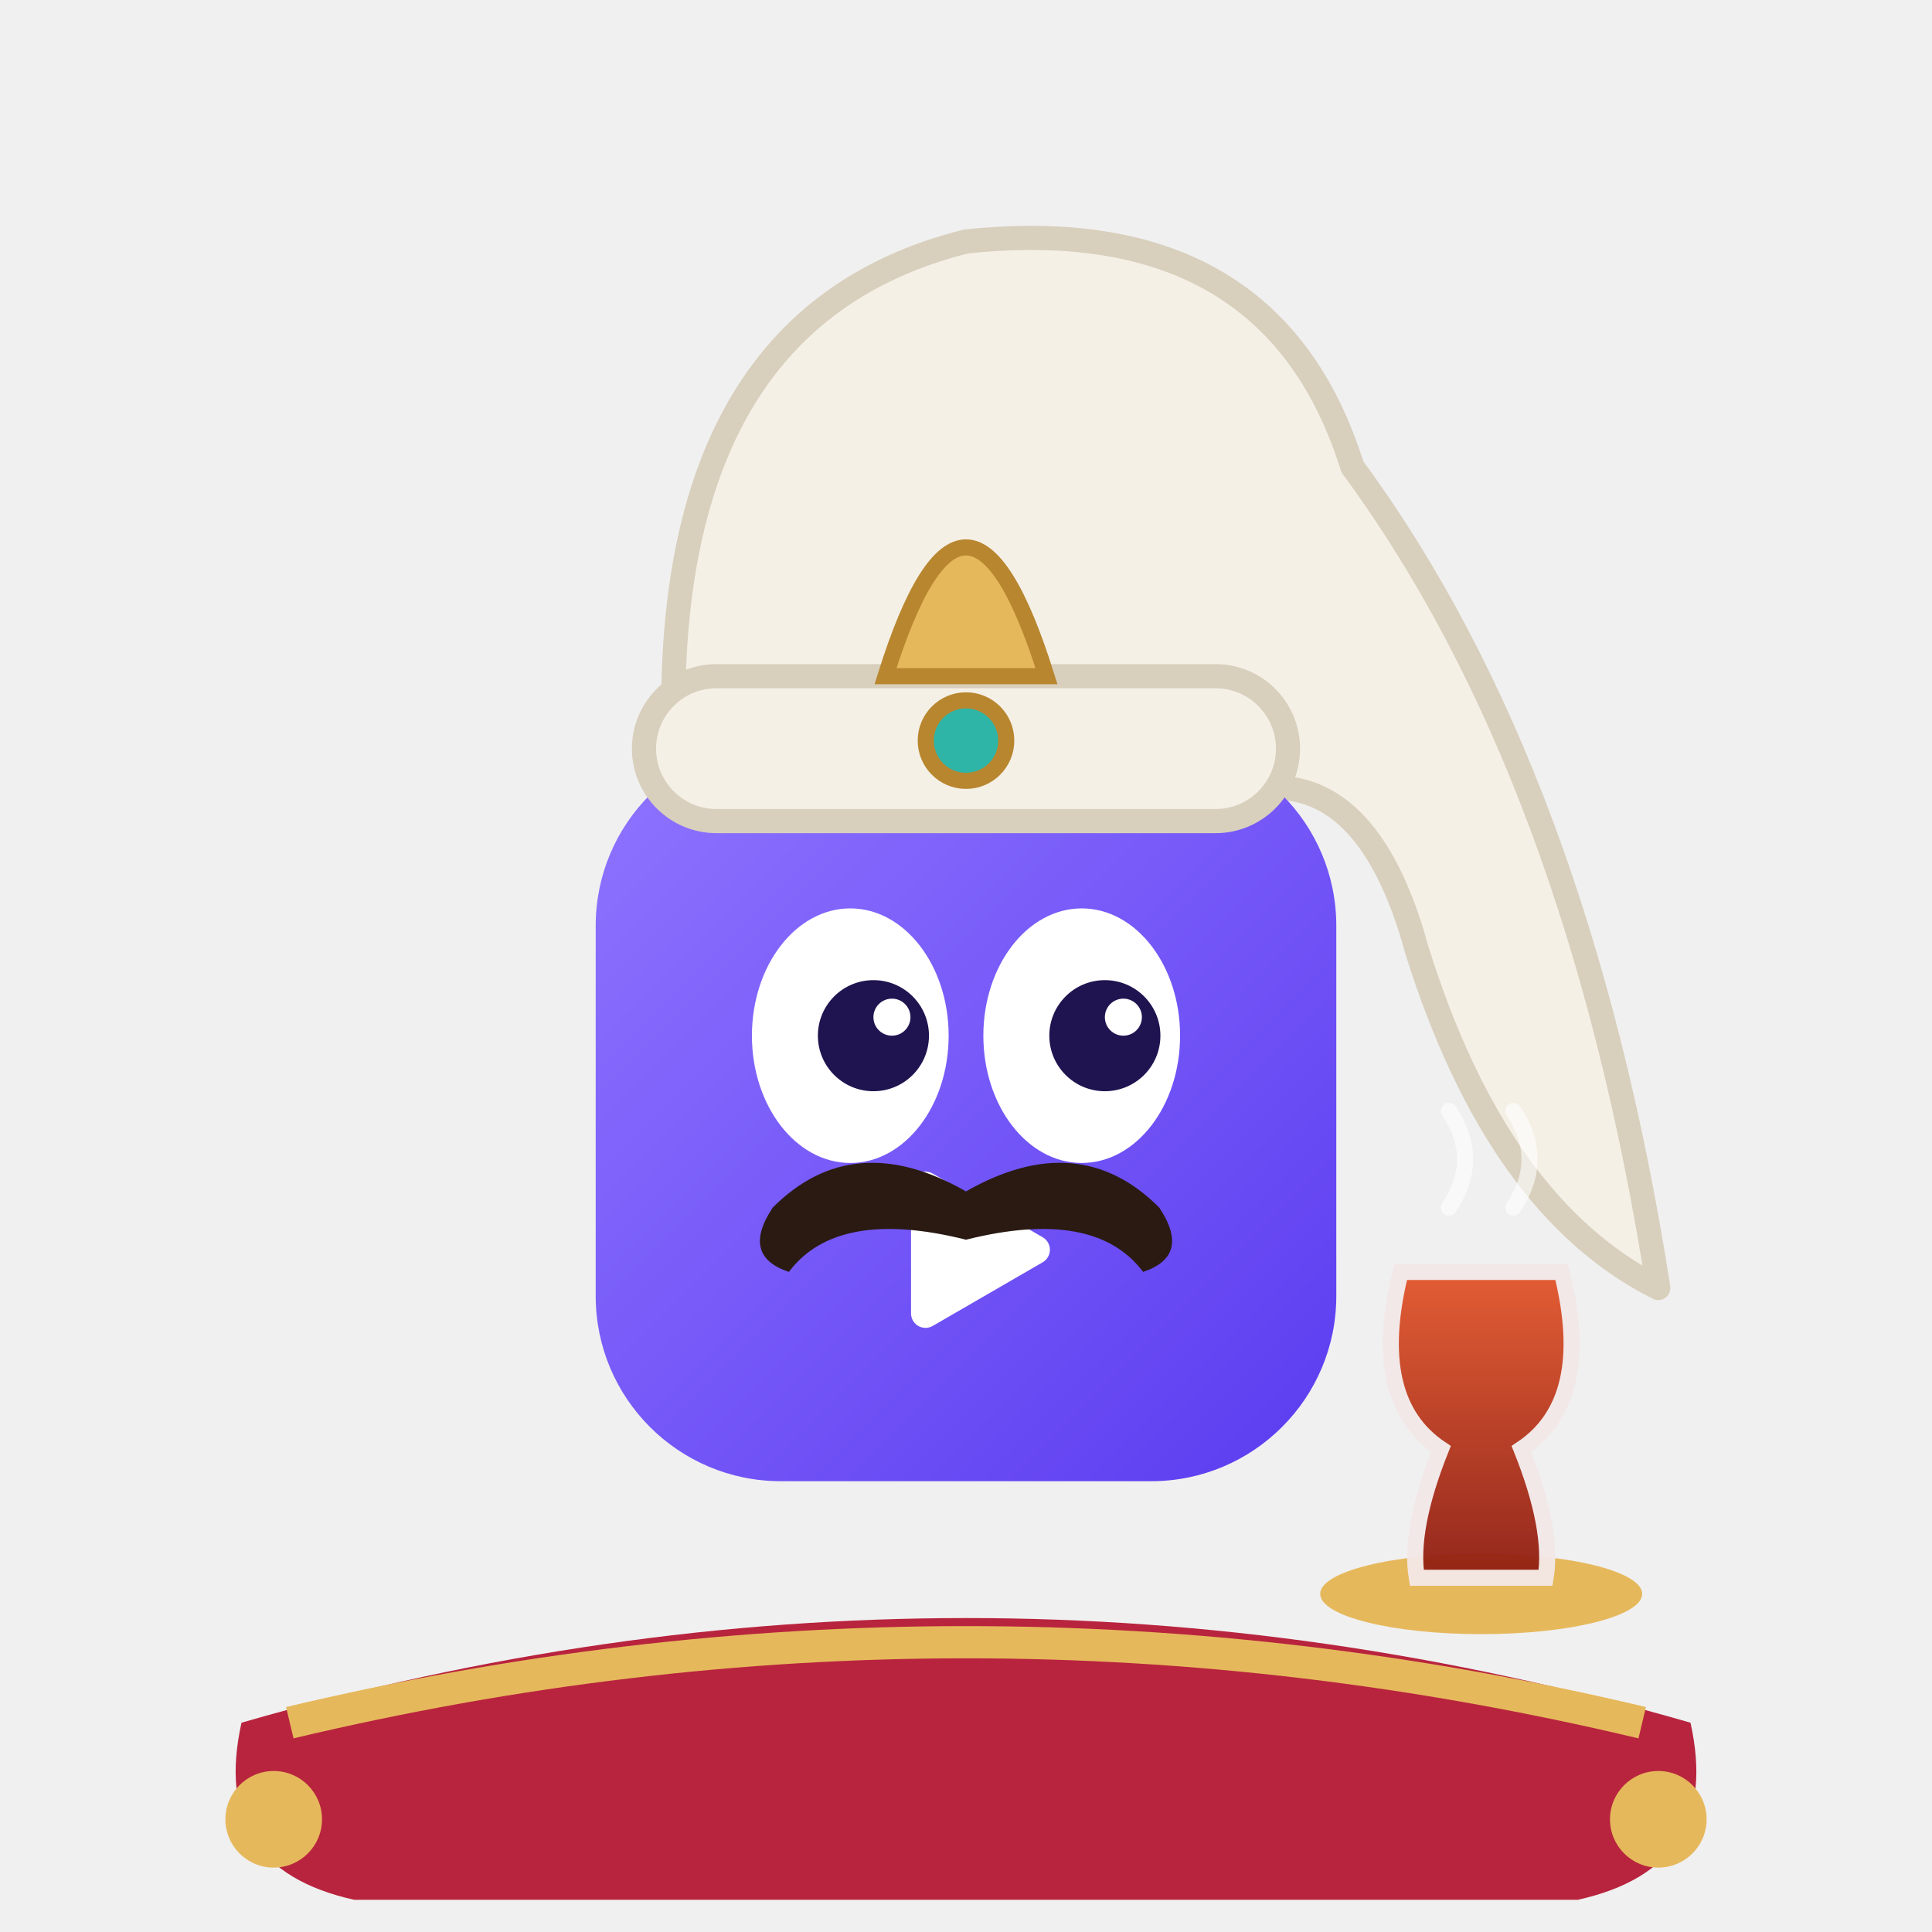
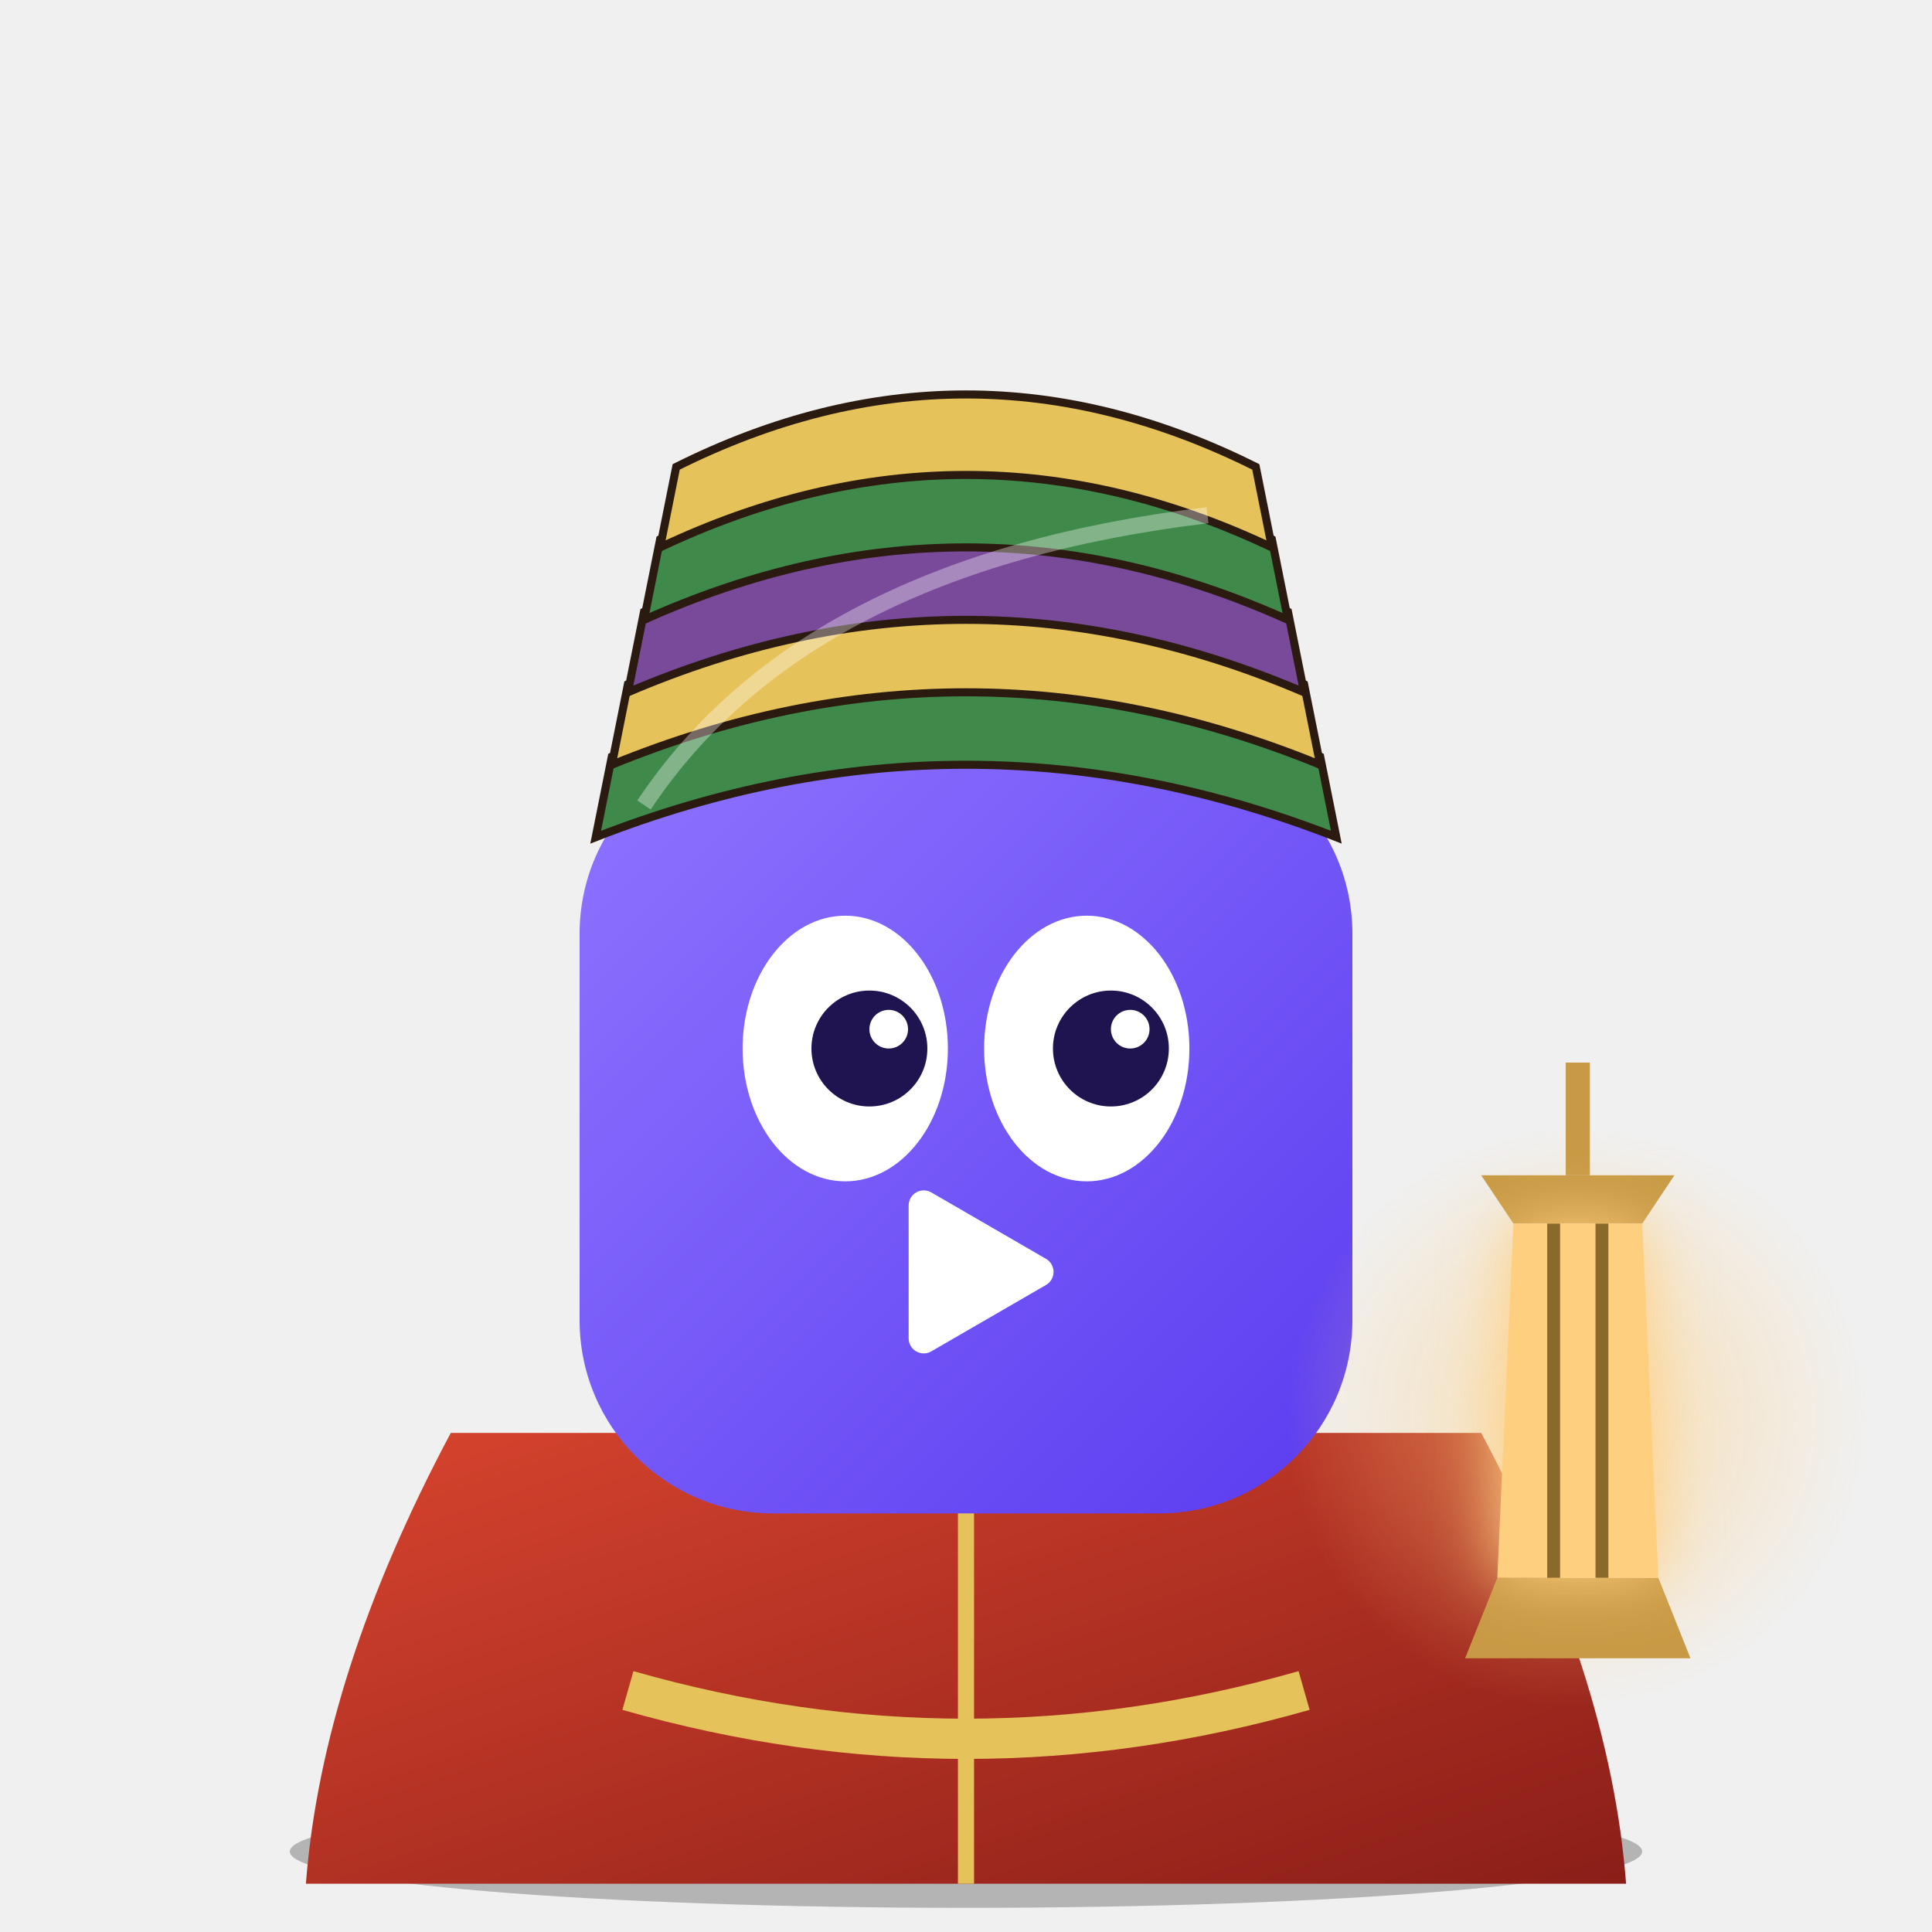
<svg xmlns="http://www.w3.org/2000/svg" width="240" height="240" viewBox="0 0 240 240">
  <defs>
    <linearGradient id="lg" x1="0" y1="0" x2="64" y2="64" gradientUnits="userSpaceOnUse">
      <stop offset="0" stop-color="#8f74ff" />
      <stop offset="1" stop-color="#5b3cf0" />
    </linearGradient>
-     <filter id="g" x="-60%" y="-60%" width="220%" height="220%">
-       <feGaussianBlur stdDeviation="3" result="b" />
+     <filter id="gl" x="-60%" y="-60%" width="220%" height="220%">
+       <feGaussianBlur stdDeviation="4" result="b" />
      <feMerge>
        <feMergeNode in="b" />
        <feMergeNode in="SourceGraphic" />
      </feMerge>
    </filter>
-     <linearGradient id="tea" x1="0" y1="0" x2="0" y2="1">
-       <stop offset="0" stop-color="#e2562c" />
-       <stop offset="1" stop-color="#8f1e12" />
+     <linearGradient id="robe" x1="0" y1="0" x2="1" y2="1">
+       <stop offset="0" stop-color="#d8442e" />
+       <stop offset="1" stop-color="#8a1e18" />
    </linearGradient>
+     <radialGradient id="lg2">
+       <stop offset="0" stop-color="#ffcf80" stop-opacity=".55" />
+       <stop offset="1" stop-color="#ffcf80" stop-opacity="0" />
+     </radialGradient>
  </defs>
-   <path d="M30 214 Q120 188 210 214 Q214 232 196 236 H44 Q26 232 30 214Z" fill="#b8243e" />
-   <path d="M36 214 Q120 194 204 214" stroke="#e6b85c" stroke-width="4" fill="none" />
-   <circle cx="34" cy="226" r="6" fill="#e6b85c" />
-   <circle cx="206" cy="226" r="6" fill="#e6b85c" />
-   <path d="M84 98 Q80 40 120 30 Q158 26 168 58 Q196 96 206 160 Q186 150 176 118 Q170 96 156 98Z" fill="#f5f0e6" stroke="#d8cfbd" stroke-width="3" stroke-linejoin="round" />
-   <g transform="translate(74 92) scale(1.4375)">
+   <ellipse cx="120" cy="230" rx="84" ry="7" fill="#000" opacity=".25" />
+   <path d="M56 178 Q40 208 38 234 H202 Q200 208 184 178Z" fill="url(#robe)" />
+   <path d="M120 184 V234" stroke="#e6c25a" stroke-width="2" />
+   <path d="M78 210 Q120 222 162 210" stroke="#e6c25a" stroke-width="5" fill="none" />
+   <g transform="translate(72 92) scale(1.5)">
    <rect width="64" height="64" rx="16" fill="url(#lg)" />
    <ellipse cx="22" cy="25.5" rx="8.5" ry="11" fill="#fff" />
    <circle cx="24" cy="25.5" r="4.8" fill="#1f1450" />
    <circle cx="25.6" cy="23.9" r="1.6" fill="#fff" />
    <ellipse cx="42" cy="25.5" rx="8.5" ry="11" fill="#fff" />
    <circle cx="44" cy="25.5" r="4.8" fill="#1f1450" />
    <circle cx="45.6" cy="23.9" r="1.6" fill="#fff" />
    <path d="M28.5 38.5 L38 44 L28.5 49.5 Z" fill="#fff" stroke="#fff" stroke-width="2.5" stroke-linejoin="round" />
  </g>
-   <rect x="80" y="84" width="80" height="18" rx="9" fill="#f5f0e6" stroke="#d8cfbd" stroke-width="3" />
-   <path d="M110 84 Q120 52 130 84Z" fill="#e6b85c" stroke="#b8862f" stroke-width="2" />
-   <circle cx="120" cy="92" r="5" fill="#2fb5a8" stroke="#b8862f" stroke-width="2" />
-   <path d="M120 148 Q106 140 96 150 Q92 156 98 158 Q104 150 120 154 Q136 150 142 158 Q148 156 144 150 Q134 140 120 148Z" fill="#2a1a12" />
-   <g transform="translate(184 168)">
-     <ellipse cx="0" cy="30" rx="20" ry="5" fill="#e6b85c" />
-     <path d="M-10 -10 Q-14 6 -5 12 Q-9 22 -8 28 H8 Q9 22 5 12 Q14 6 10 -10Z" fill="url(#tea)" stroke="#f3e8e8" stroke-width="2" opacity=".95" />
-     <path d="M-4 -18 q4 -6 0 -12 M4 -18 q4 -6 0 -12" stroke="#fff" stroke-opacity=".6" stroke-width="2" fill="none" stroke-linecap="round" />
-   </g>
+   <path d="M96 66 Q120 34 144 66Z" fill="#e8e0cc" />
+   <path d="M74 104 Q120 86 166 104 L164 94 Q120 76 76 94Z" fill="#3f8a4a" stroke="#2a1a10" stroke-width="1" />
+   <path d="M76 95 Q120 77 164 95 L162 85 Q120 67 78 85Z" fill="#e6c25a" stroke="#2a1a10" stroke-width="1" />
+   <path d="M78 86 Q120 68 162 86 L160 76 Q120 58 80 76Z" fill="#7a4a9a" stroke="#2a1a10" stroke-width="1" />
+   <path d="M80 77 Q120 59 160 77 L158 67 Q120 49 82 67Z" fill="#3f8a4a" stroke="#2a1a10" stroke-width="1" />
+   <path d="M82 68 Q120 50 158 68 L156 58 Q120 40 84 58Z" fill="#e6c25a" stroke="#2a1a10" stroke-width="1" />
+   <path d="M80 100 Q100 70 150 64" stroke="#fff" stroke-width="2" fill="none" opacity=".35" />
+   <circle cx="196" cy="176" r="36" fill="url(#lg2)" />
+   <path d="M196 132 V146" stroke="#c99a45" stroke-width="3" />
+   <path d="M184 146 H208 L204 152 H188Z M186 196 H206 L210 206 H182Z" fill="#c99a45" />
+   <path d="M188 152 H204 L206 196 H186Z" fill="#ffcf80" filter="url(#gl)" />
+   <path d="M193 152 V196 M199 152 V196" stroke="#8a6a2a" stroke-width="1.6" />
</svg>
